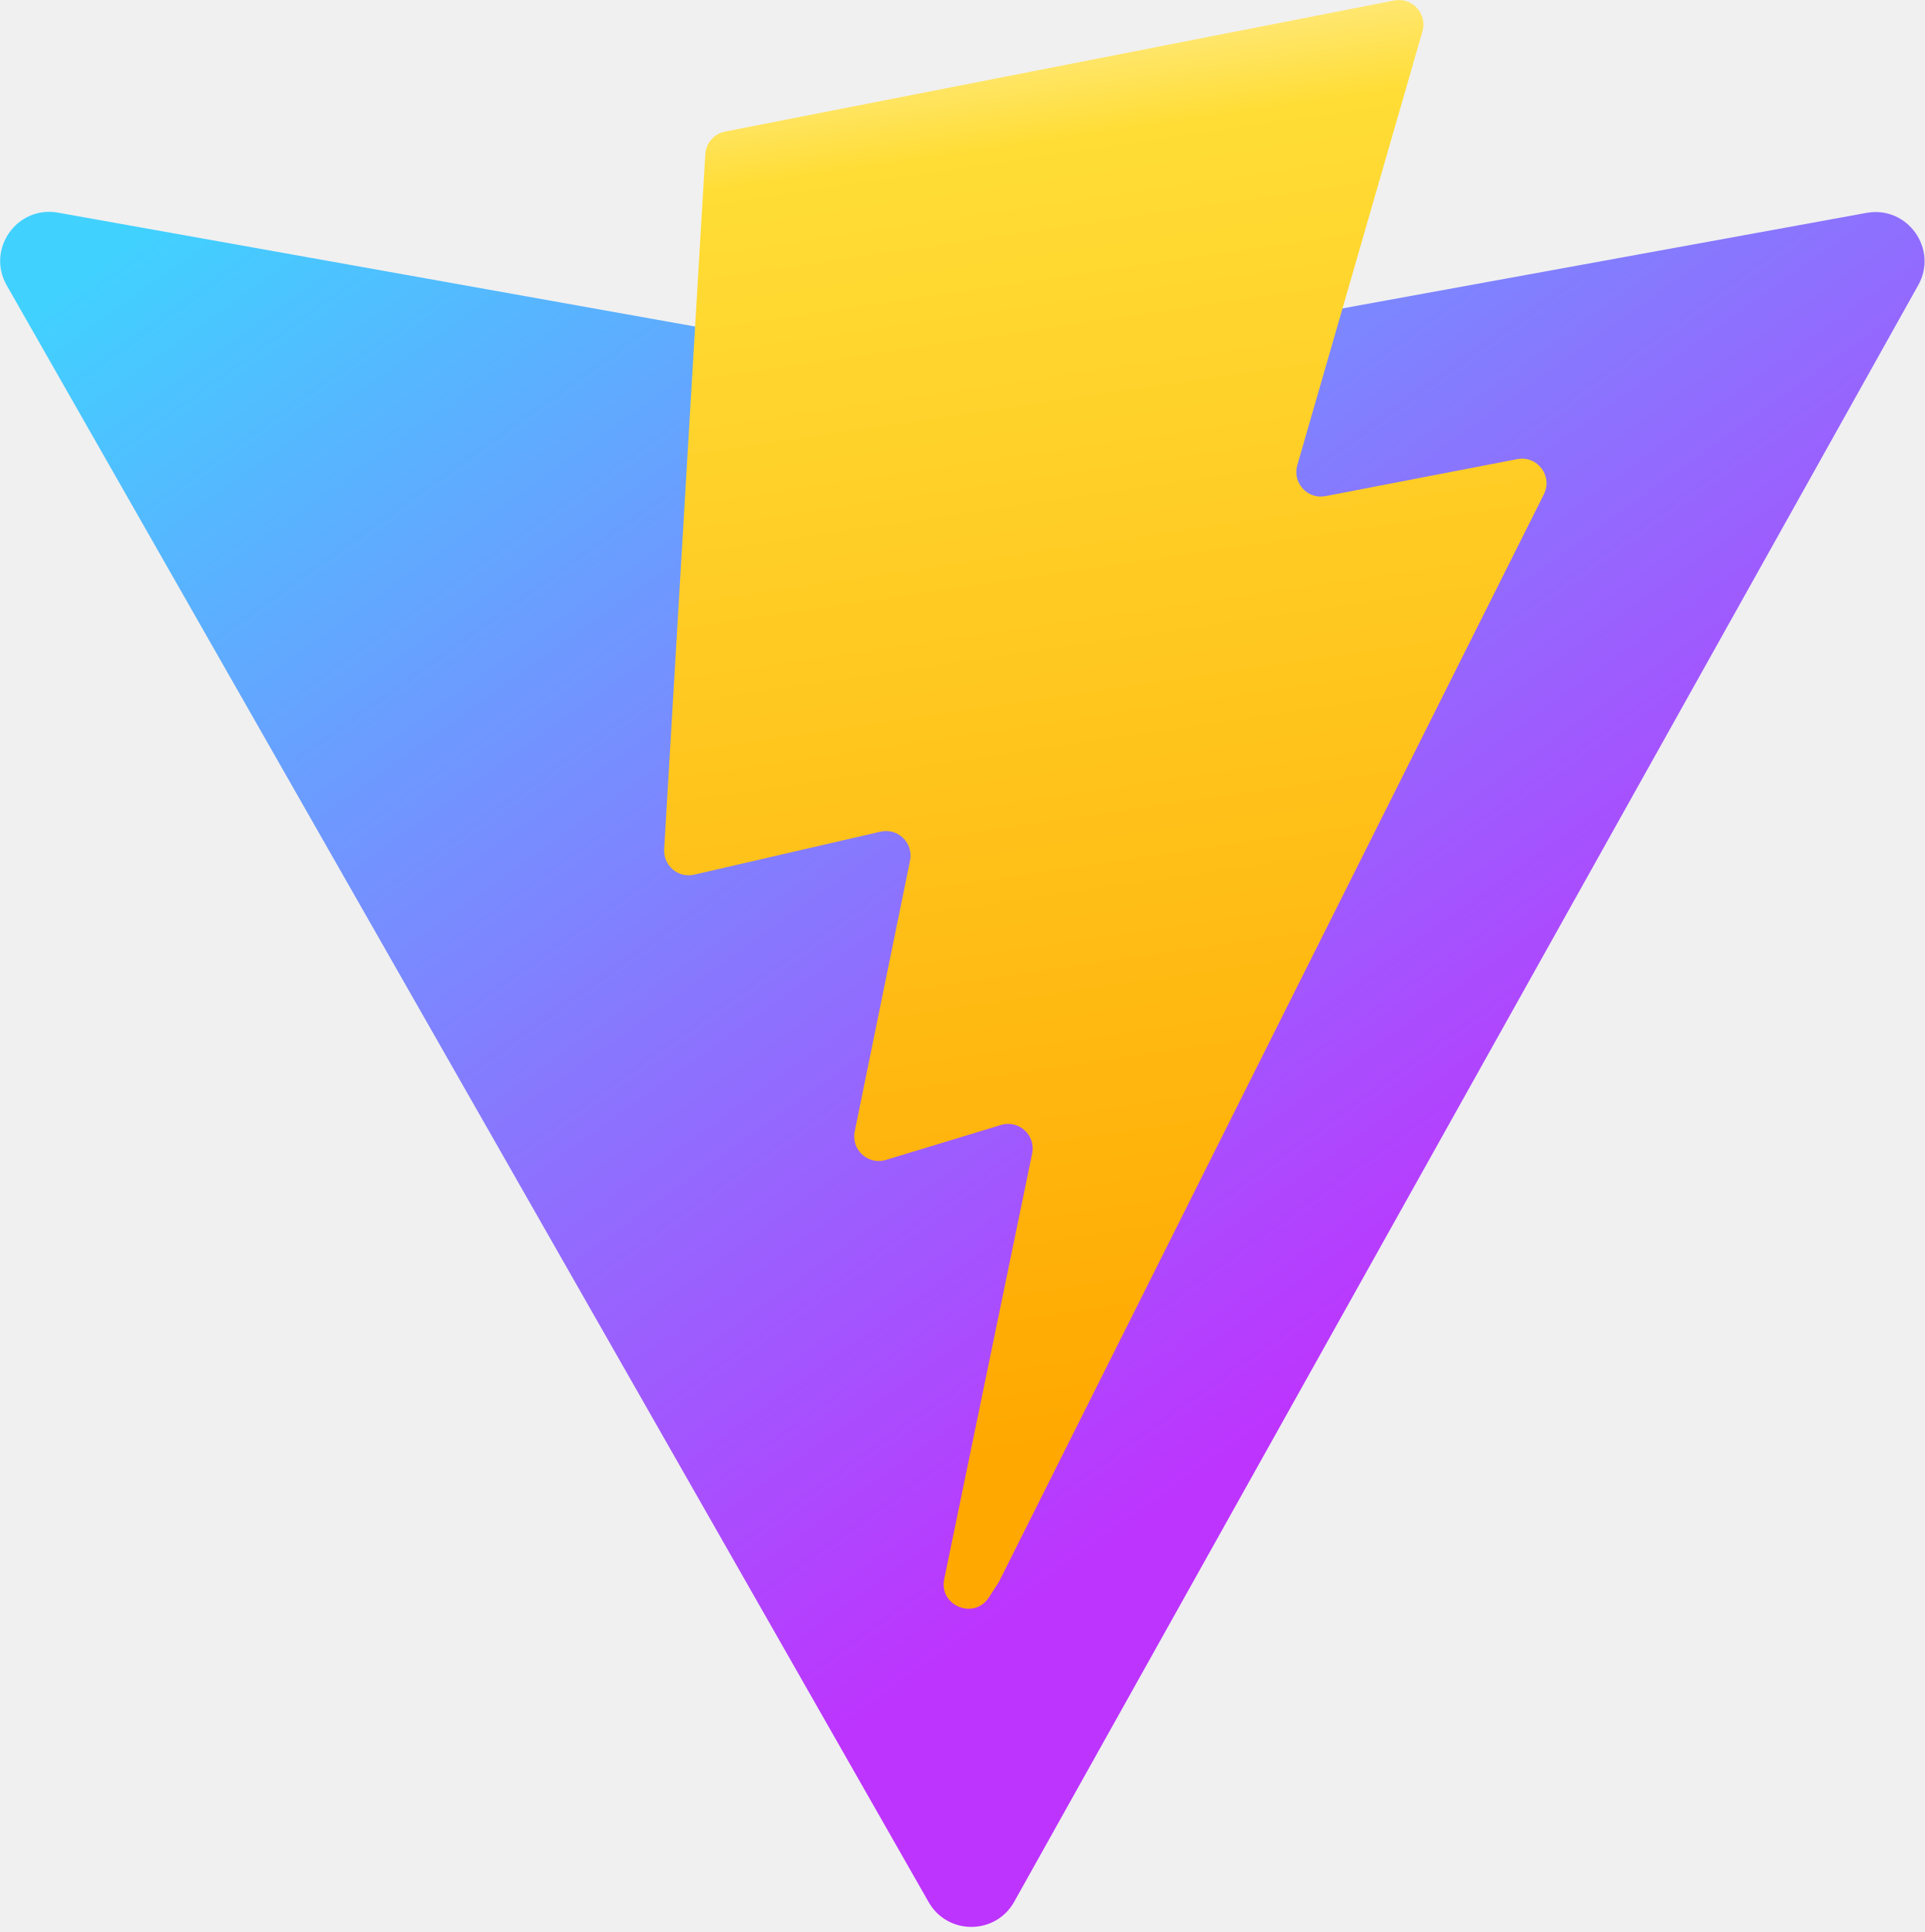
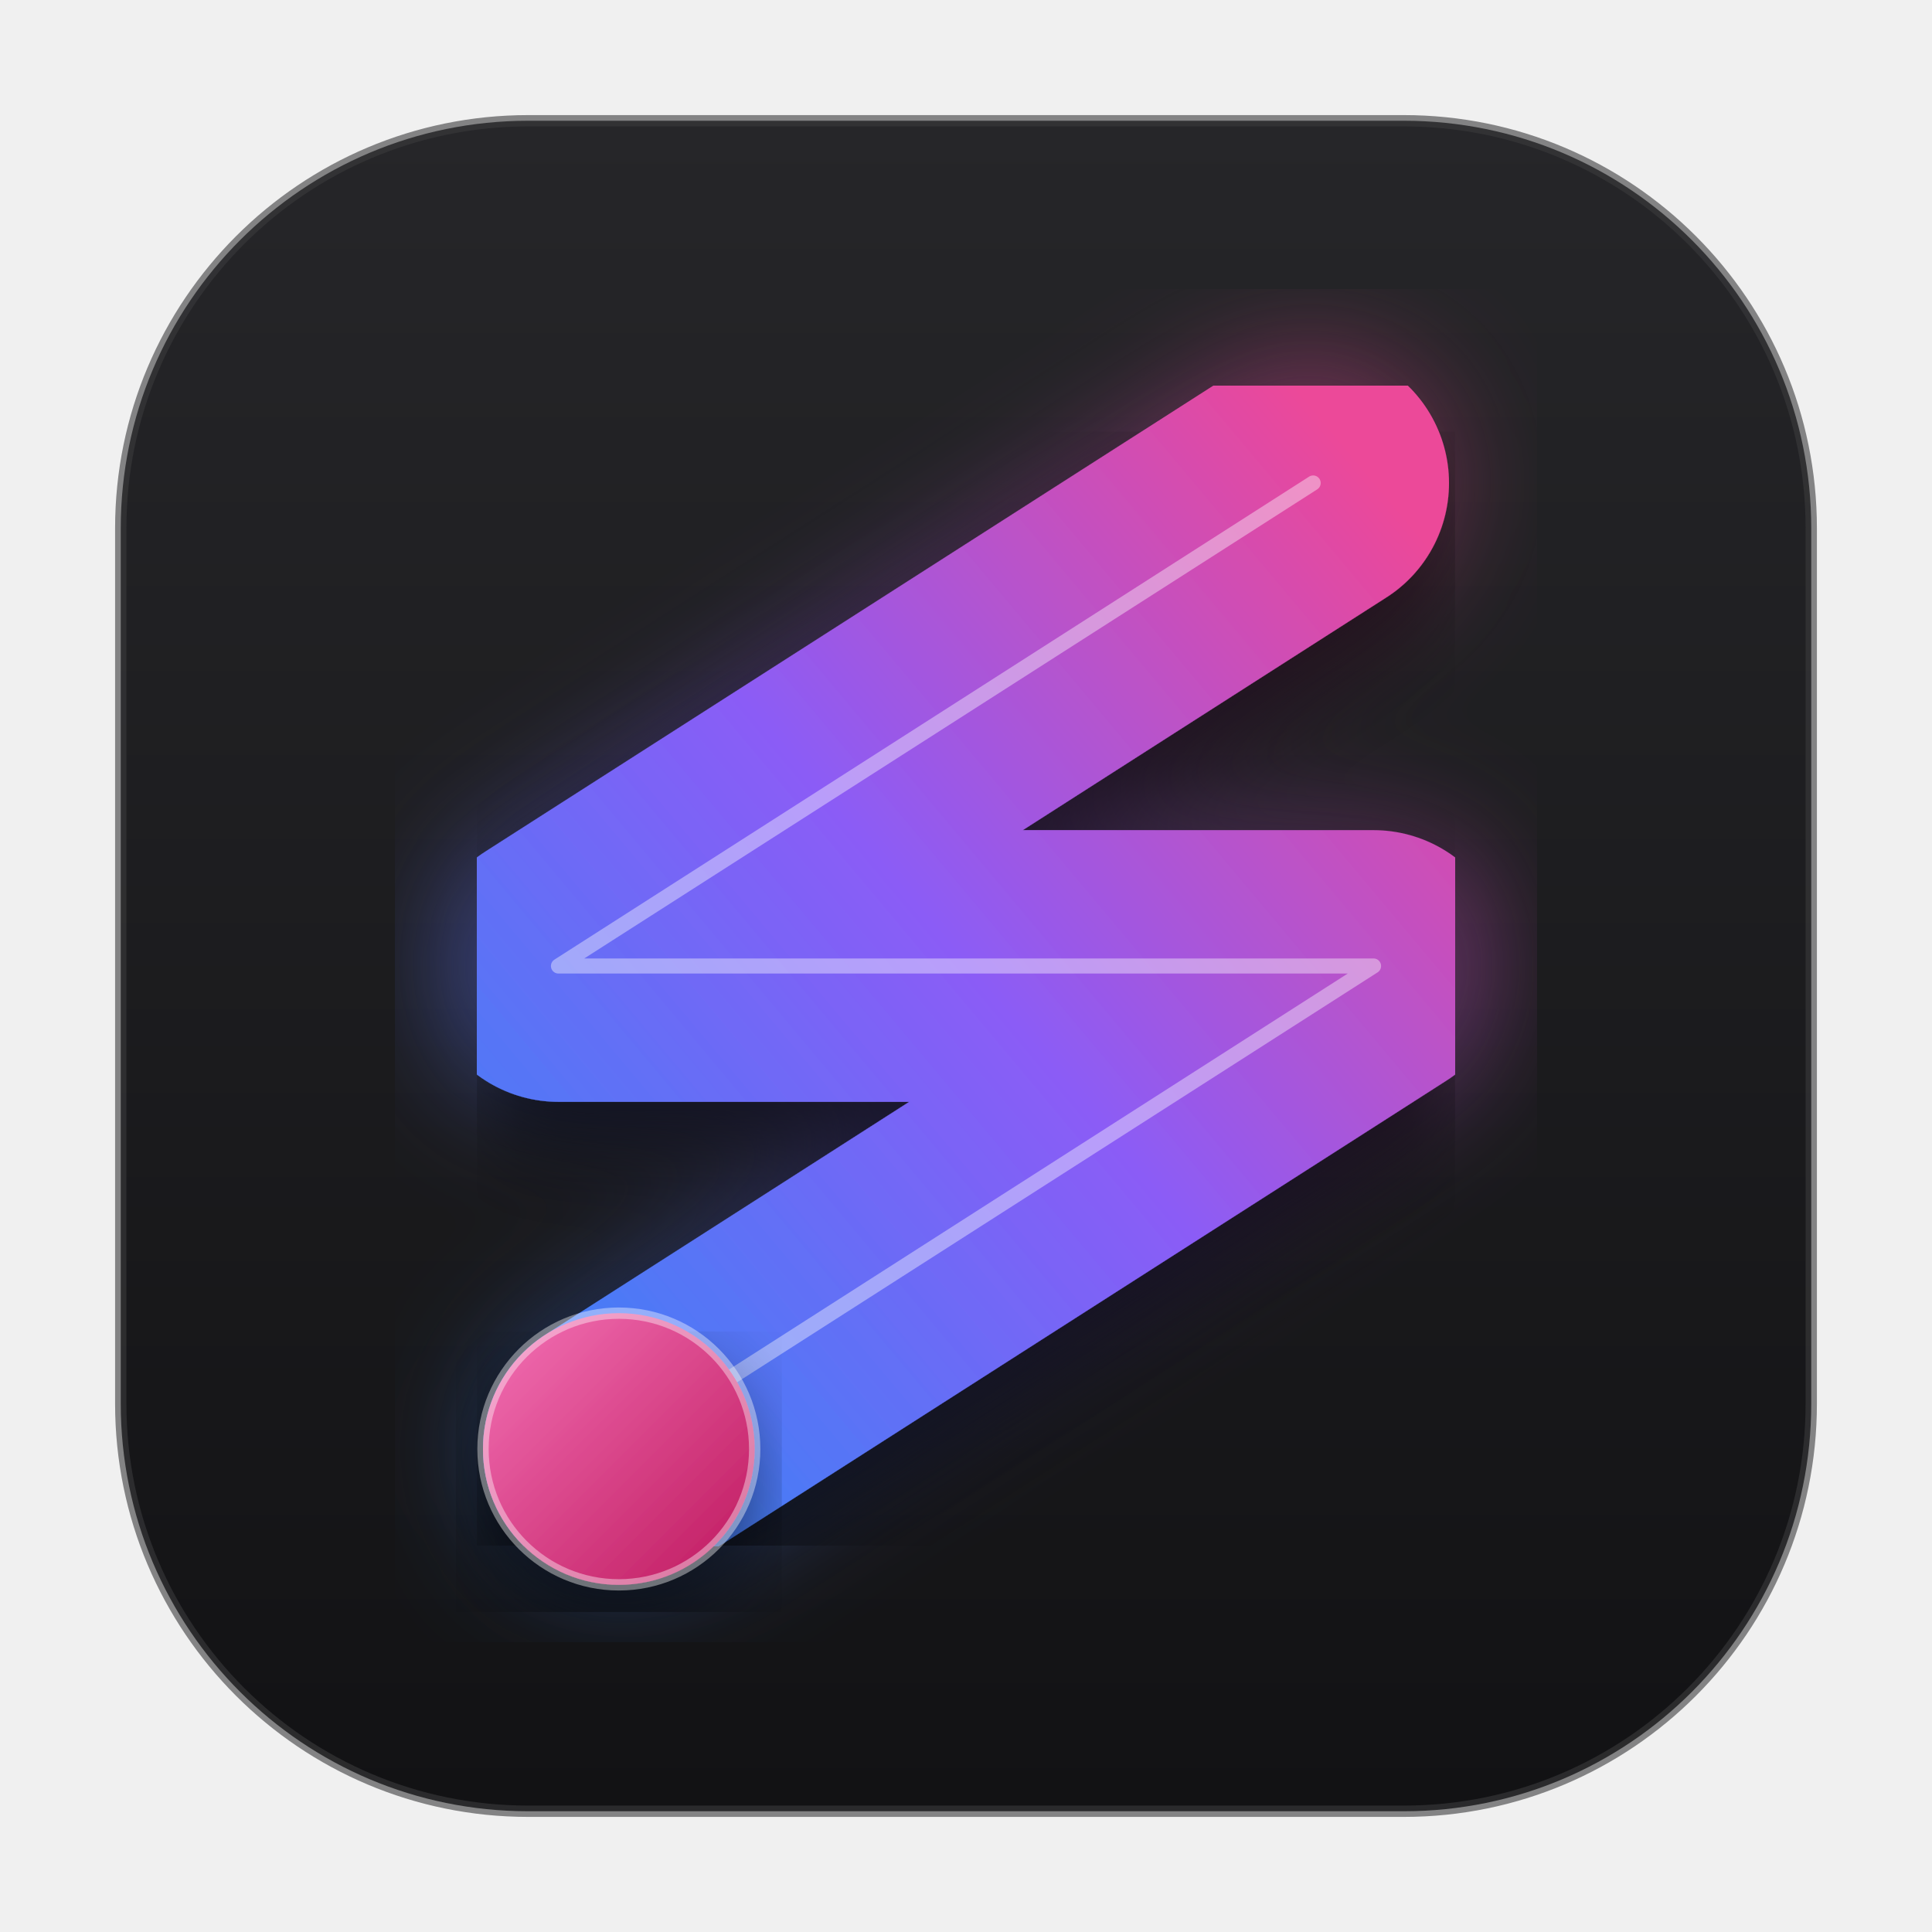
- <svg xmlns="http://www.w3.org/2000/svg" aria-hidden="true" role="img" class="iconify iconify--logos" width="31.88" height="32" preserveAspectRatio="xMidYMid meet" viewBox="0 0 256 257">
+ <svg xmlns="http://www.w3.org/2000/svg" viewBox="0 0 256 256" width="256" height="256">
  <defs>
-     <linearGradient id="IconifyId1813088fe1fbc01fb466" x1="-.828%" x2="57.636%" y1="7.652%" y2="78.411%">
-       <stop offset="0%" stop-color="#41D1FF" />
-       <stop offset="100%" stop-color="#BD34FE" />
+     <linearGradient id="bgGrad" x1="0%" y1="0%" x2="0%" y2="100%">
+       <stop offset="0%" stop-color="#262629" />
+       <stop offset="100%" stop-color="#121214" />
    </linearGradient>
-     <linearGradient id="IconifyId1813088fe1fbc01fb467" x1="43.376%" x2="50.316%" y1="2.242%" y2="89.03%">
-       <stop offset="0%" stop-color="#FFEA83" />
-       <stop offset="8.333%" stop-color="#FFDD35" />
-       <stop offset="100%" stop-color="#FFA800" />
+     <linearGradient id="synGrad" x1="0%" y1="100%" x2="100%" y2="0%">
+       <stop offset="0%" stop-color="#3B82F6" />
+       <stop offset="50%" stop-color="#8B5CF6" />
+       <stop offset="100%" stop-color="#EC4899" />
    </linearGradient>
+     <linearGradient id="dotGrad" x1="0%" y1="0%" x2="100%" y2="100%">
+       <stop offset="0%" stop-color="#F472B6" />
+       <stop offset="100%" stop-color="#BE185D" />
+     </linearGradient>
+     <filter id="glow" x="-20%" y="-20%" width="140%" height="140%">
+       <feGaussianBlur stdDeviation="8" result="blur" />
+     </filter>
+     <filter id="shadow" x="-10%" y="-10%" width="120%" height="120%">
+       <feDropShadow dx="0" dy="6" stdDeviation="6" flood-color="#000" flood-opacity="0.6" />
+     </filter>
  </defs>
-   <path fill="url(#IconifyId1813088fe1fbc01fb466)" d="M255.153 37.938L134.897 252.976c-2.483 4.44-8.862 4.466-11.382.048L.875 37.958c-2.746-4.814 1.371-10.646 6.827-9.67l120.385 21.517a6.537 6.537 0 0 0 2.322-.004l117.867-21.483c5.438-.991 9.574 4.796 6.877 9.62Z" />
-   <path fill="url(#IconifyId1813088fe1fbc01fb467)" d="M185.432.063L96.44 17.501a3.268 3.268 0 0 0-2.634 3.014l-5.474 92.456a3.268 3.268 0 0 0 3.997 3.378l24.777-5.718c2.318-.535 4.413 1.507 3.936 3.838l-7.361 36.047c-.495 2.426 1.782 4.5 4.151 3.78l15.304-4.649c2.372-.72 4.652 1.36 4.15 3.788l-11.698 56.621c-.732 3.542 3.979 5.473 5.943 2.437l1.313-2.028l72.516-144.72c1.215-2.423-.88-5.186-3.54-4.672l-25.505 4.922c-2.396.462-4.435-1.77-3.759-4.114l16.646-57.705c.677-2.35-1.37-4.583-3.769-4.113Z" />
+   <rect x="16" y="16" width="224" height="224" rx="54" fill="url(#bgGrad)" />
+   <rect x="16" y="16" width="224" height="224" rx="54" fill="none" stroke="#3A3A3C" stroke-width="1.5" opacity="0.6" />
+   <path d="M 174,64 L 74,128 L 182,128 L 82,192" fill="none" stroke="url(#synGrad)" stroke-width="36" stroke-linecap="round" stroke-linejoin="round" filter="url(#glow)" opacity="0.4" />
+   <path d="M 174,64 L 74,128 L 182,128 L 82,192" fill="none" stroke="url(#synGrad)" stroke-width="36" stroke-linecap="round" stroke-linejoin="round" filter="url(#shadow)" />
+   <path d="M 174,64 L 74,128 L 182,128 L 82,192" fill="none" stroke="#FFFFFF" stroke-width="2" stroke-linecap="round" stroke-linejoin="round" opacity="0.4" />
+   <circle cx="82" cy="192" r="18" fill="url(#dotGrad)" filter="url(#shadow)" />
+   <circle cx="82" cy="192" r="18" fill="none" stroke="#FFFFFF" stroke-width="1.5" opacity="0.4" />
</svg>
